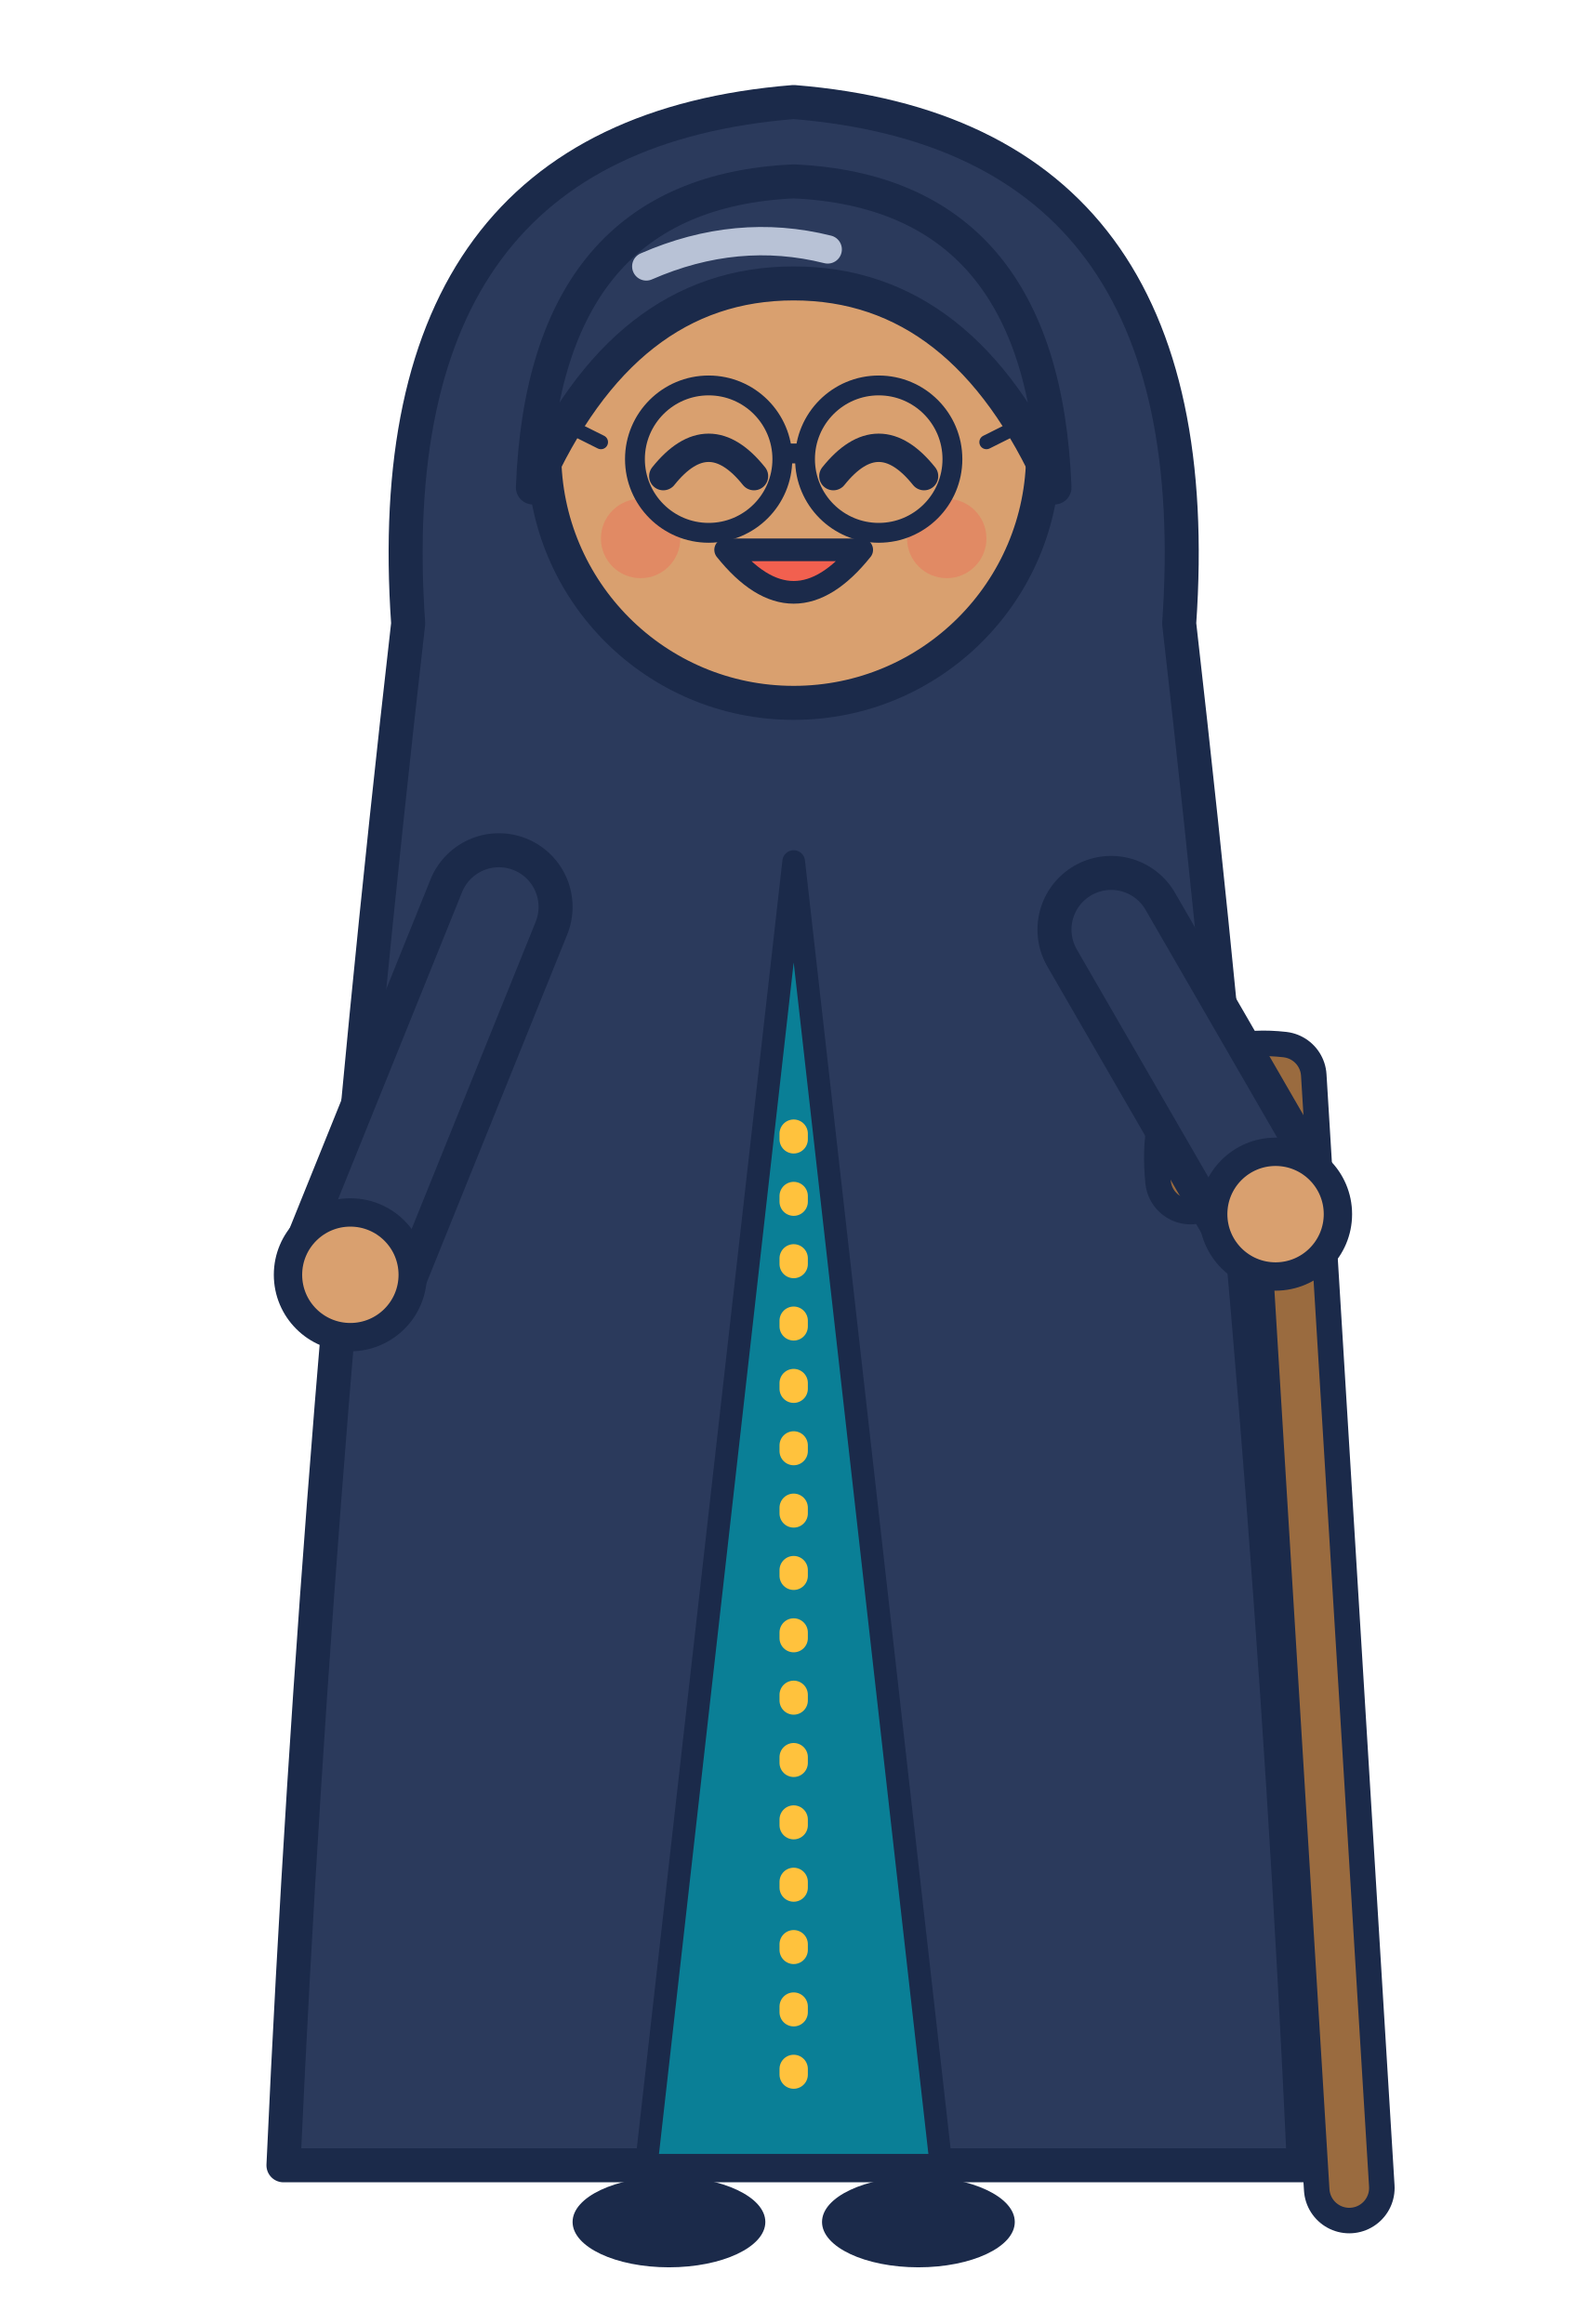
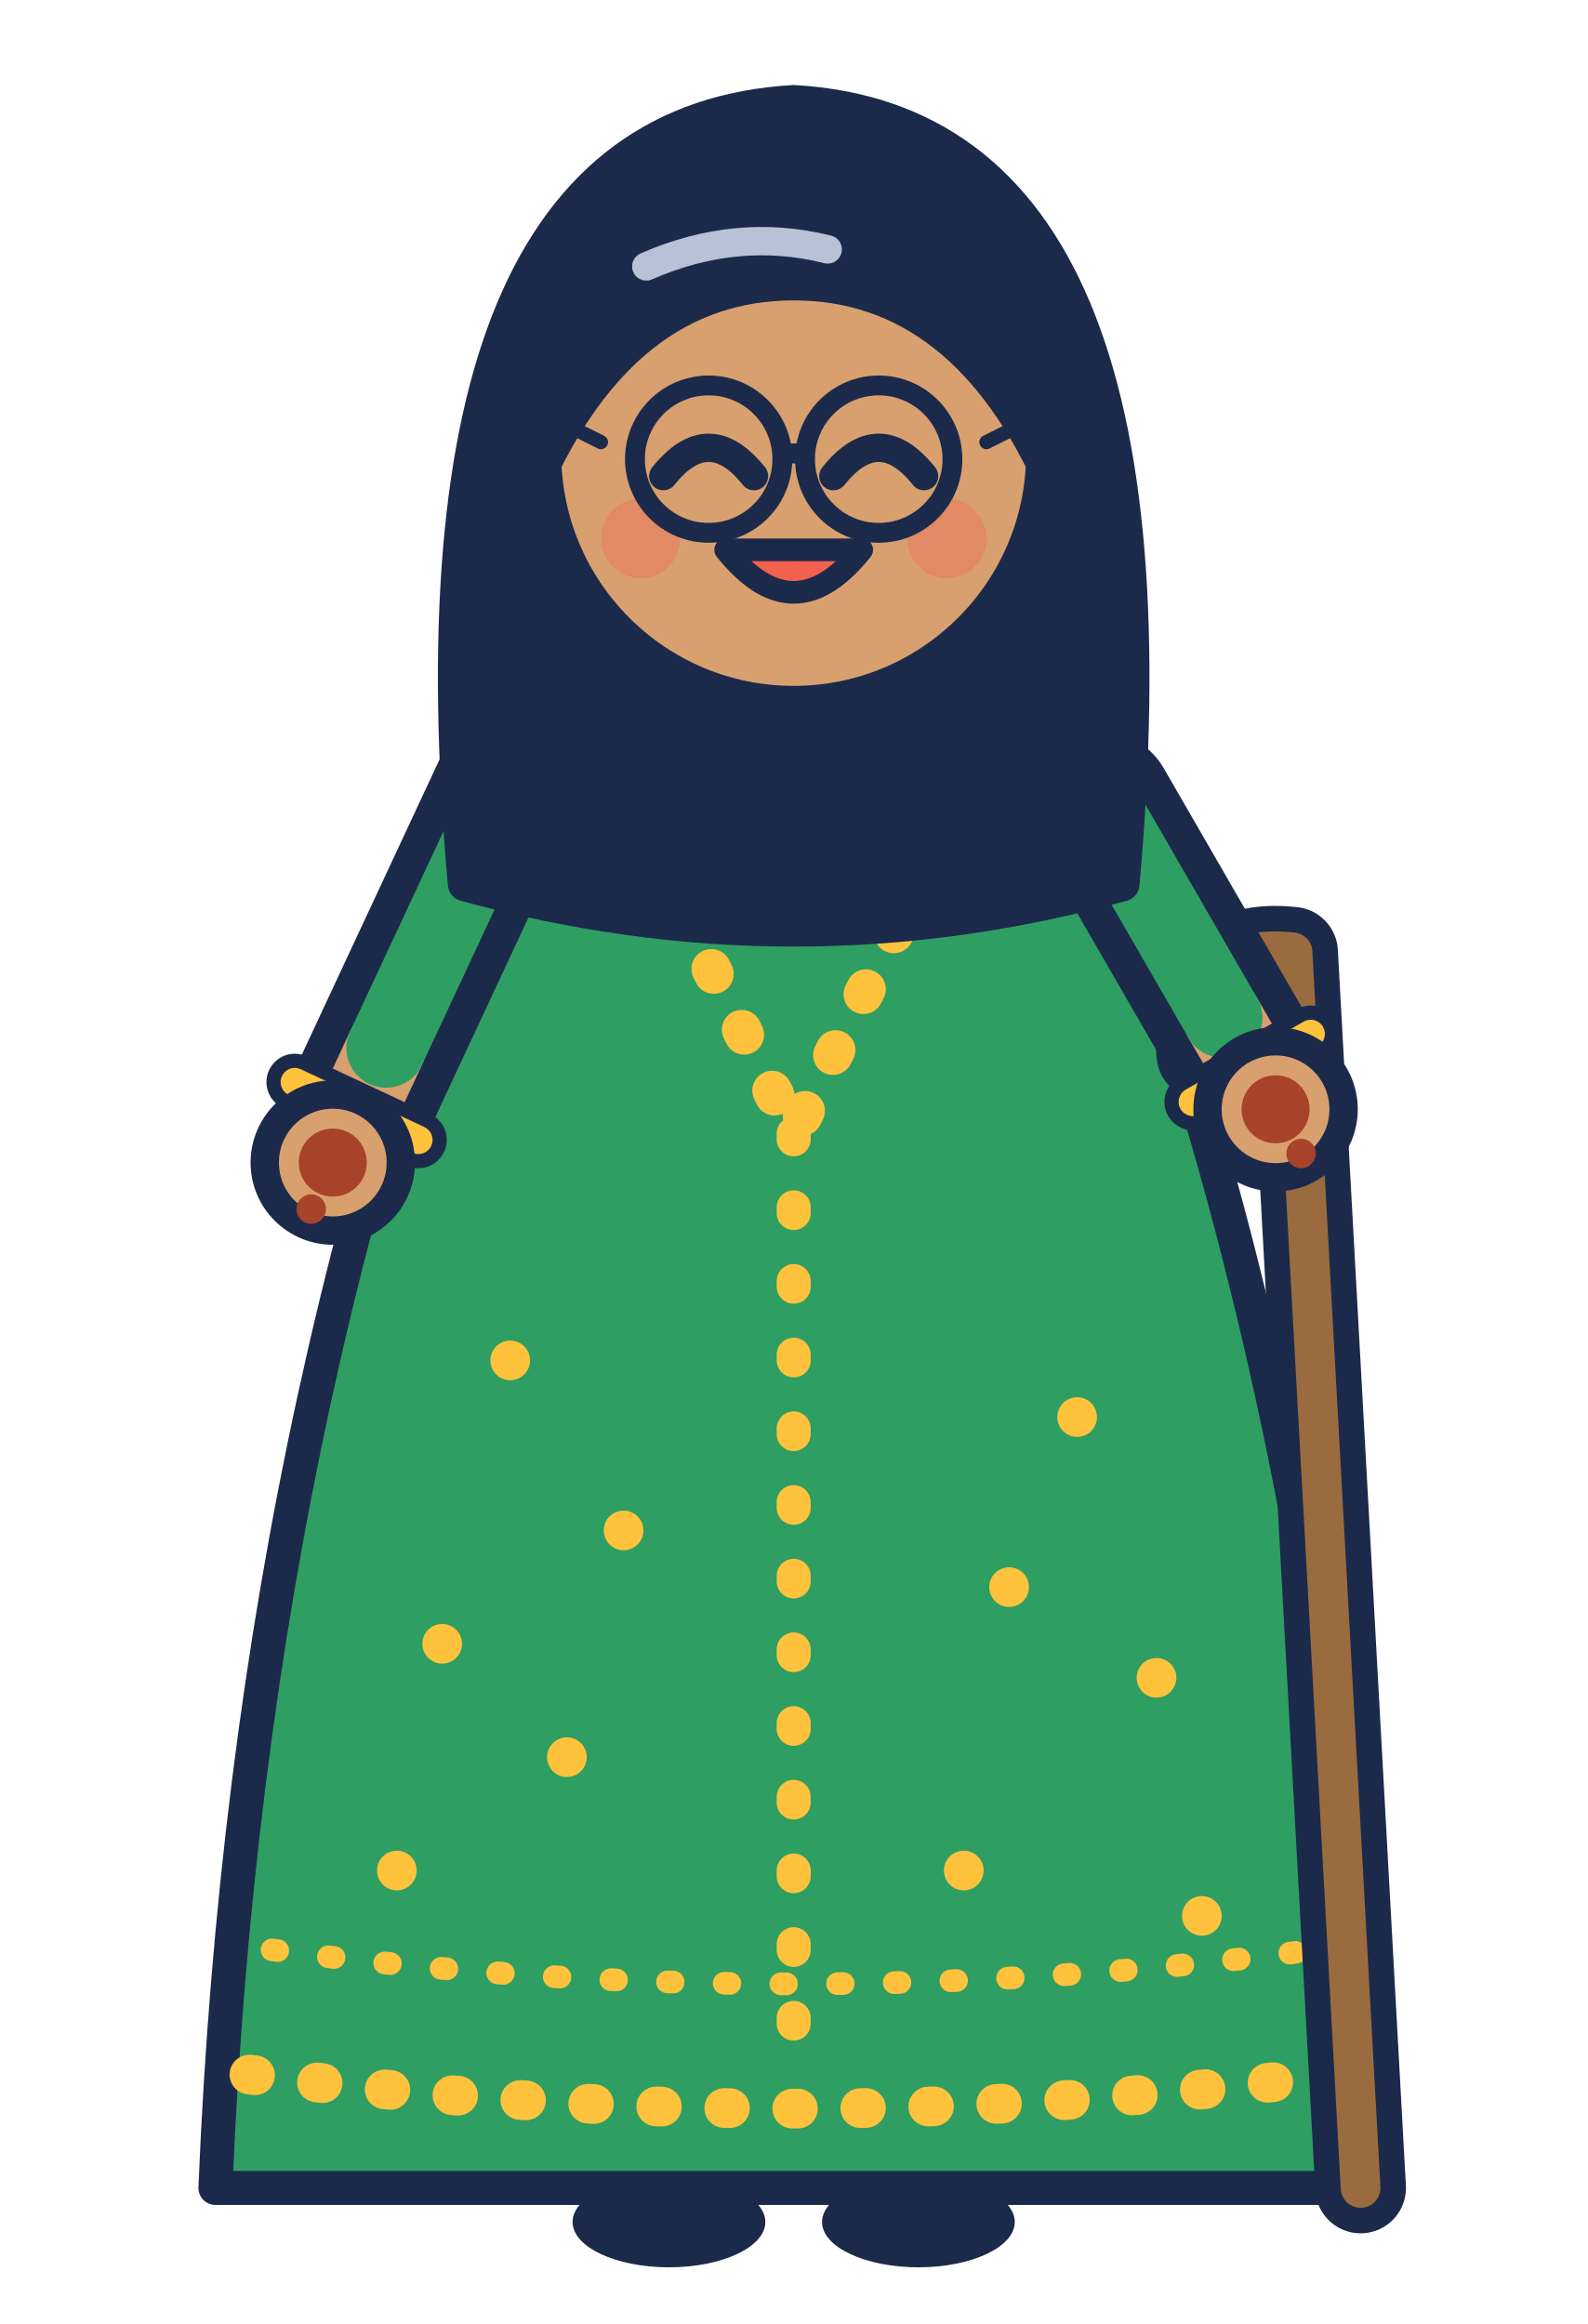
<svg xmlns="http://www.w3.org/2000/svg" viewBox="-140 -400 280 410">
  <g>
    <ellipse cx="-22" cy="-8" rx="17" ry="8" fill="#1B2A4A" />
    <ellipse cx="22" cy="-8" rx="17" ry="8" fill="#1B2A4A" />
-     <path d="M0 -382 Q-74 -376 -68 -290 Q-84 -150 -90 -18 L90 -18 Q84 -150 68 -290 Q74 -376 0 -382 Z" fill="#2B3A5C" stroke="#1B2A4A" stroke-width="6" stroke-linejoin="round" />
-     <path d="M0 -248 L-26 -18 L26 -18 Z" fill="#0A7F96" stroke="#1B2A4A" stroke-width="4" stroke-linejoin="round" />
-     <path d="M0 -200 L0 -30" stroke="#FFC23D" stroke-width="5" stroke-linecap="round" stroke-dasharray="1 10" />
-     <path d="M-52 -240 L-78.2 -175.1" stroke="#1B2A4A" stroke-width="26" stroke-linecap="round" />
-     <path d="M-52 -240 L-78.2 -175.1" stroke="#2B3A5C" stroke-width="14" stroke-linecap="round" />
-     <circle cx="-78.2" cy="-175.1" r="11" fill="#D9A06F" stroke="#1B2A4A" stroke-width="5" />
-     <path d="M70 -192 Q68 -212 86 -210 L98 -14" fill="none" stroke="#1B2A4A" stroke-width="16" stroke-linecap="round" stroke-linejoin="round" />
-     <path d="M70 -192 Q68 -212 86 -210 L98 -14" fill="none" stroke="#9A6B3F" stroke-width="7" stroke-linecap="round" stroke-linejoin="round" />
-     <path d="M56 -236 L85.0 -185.8" stroke="#1B2A4A" stroke-width="26" stroke-linecap="round" />
-     <path d="M56 -236 L85.0 -185.8" stroke="#2B3A5C" stroke-width="14" stroke-linecap="round" />
-     <circle cx="85.0" cy="-185.8" r="11" fill="#D9A06F" stroke="#1B2A4A" stroke-width="5" />
+     <path d="M-44 -280 Q-96 -160 -102 -14 L102 -14 Q96 -160 44 -280 Q0 -292 -44 -280 Z" fill="#2E9E62" stroke="#1B2A4A" stroke-width="6" stroke-linejoin="round" />
+     <path d="M-36 -272 L0 -200 L36 -272" fill="none" stroke="#FFC23D" stroke-width="7" stroke-linecap="round" stroke-dasharray="1 11" />
+     <path d="M0 -200 L0 -40" stroke="#FFC23D" stroke-width="6" stroke-linecap="round" stroke-dasharray="1 12" />
+     <path d="M-96 -34 Q0 -22 96 -34" fill="none" stroke="#FFC23D" stroke-width="7" stroke-linecap="round" stroke-dasharray="1 11" />
+     <path d="M-92 -56 Q0 -44 92 -56" fill="none" stroke="#FFC23D" stroke-width="4" stroke-linecap="round" stroke-dasharray="1 9" />
+     <g fill="#FFC23D">
+       <circle cx="-50" cy="-160" r="3.5" />
+       <circle cx="-62" cy="-110" r="3.5" />
+       <circle cx="-40" cy="-90" r="3.5" />
+       <circle cx="50" cy="-150" r="3.5" />
+       <circle cx="64" cy="-104" r="3.5" />
+       <circle cx="38" cy="-120" r="3.5" />
+       <circle cx="-30" cy="-130" r="3.5" />
+       <circle cx="30" cy="-70" r="3.5" />
+       <circle cx="-70" cy="-70" r="3.5" />
+       <circle cx="72" cy="-62" r="3.5" />
+     </g>
+     <path d="M72 -214 Q70 -234 88 -232 L100 -14" fill="none" stroke="#1B2A4A" stroke-width="16" stroke-linecap="round" stroke-linejoin="round" />
+     <path d="M72 -214 Q70 -234 88 -232 L100 -14" fill="none" stroke="#9A6B3F" stroke-width="7" stroke-linecap="round" stroke-linejoin="round" />
+     <path d="M-50 -262 L-81.3 -194.9" stroke="#1B2A4A" stroke-width="26" stroke-linecap="round" />
+     <path d="M-71.9 -215.1 L-81.3 -194.9" stroke="#D9A06F" stroke-width="14" stroke-linecap="round" />
+     <path d="M-50 -262 L-71.9 -215.1" stroke="#2E9E62" stroke-width="14" stroke-linecap="round" />
+     <path d="M-88.0 -209.1 L-66.2 -198.9" stroke="#1B2A4A" stroke-width="10" stroke-linecap="round" />
+     <path d="M-88.0 -209.1 L-66.2 -198.9" stroke="#FFC23D" stroke-width="5" stroke-linecap="round" />
+     <circle cx="-81.3" cy="-194.9" r="12" fill="#D9A06F" stroke="#1B2A4A" stroke-width="5" />
+     <circle cx="-81.3" cy="-194.9" r="6" fill="#A8432B" />
+     <circle cx="-85.1" cy="-186.7" r="2.6" fill="#A8432B" />
+     <path d="M54 -258 L85.0 -204.3" stroke="#1B2A4A" stroke-width="26" stroke-linecap="round" />
+     <path d="M75.7 -220.4 L85.0 -204.3" stroke="#D9A06F" stroke-width="14" stroke-linecap="round" />
+     <path d="M54 -258 L75.7 -220.4" stroke="#2E9E62" stroke-width="14" stroke-linecap="round" />
+     <path d="M70.4 -205.6 L91.2 -217.6" stroke="#1B2A4A" stroke-width="10" stroke-linecap="round" />
+     <path d="M70.4 -205.6 L91.2 -217.6" stroke="#FFC23D" stroke-width="5" stroke-linecap="round" />
+     <circle cx="85.0" cy="-204.3" r="12" fill="#D9A06F" stroke="#1B2A4A" stroke-width="5" />
+     <circle cx="85.0" cy="-204.3" r="6" fill="#A8432B" />
+     <circle cx="89.5" cy="-196.5" r="2.6" fill="#A8432B" />
+     <path d="M-58 -244 Q-70 -378 0 -382 Q70 -378 58 -244 Q0 -228 -58 -244 Z" fill="#1B2A4A" stroke="#1B2A4A" stroke-width="6" stroke-linejoin="round" />
    <circle cx="0" cy="-320" r="44" fill="#D9A06F" stroke="#1B2A4A" stroke-width="6" />
    <path d="M-23 -316 Q-15 -326 -7 -316" fill="none" stroke="#1B2A4A" stroke-width="5" stroke-linecap="round" />
    <path d="M7 -316 Q15 -326 23 -316" fill="none" stroke="#1B2A4A" stroke-width="5" stroke-linecap="round" />
    <path d="M-12 -303 Q0 -288 12 -303 Z" fill="#F2604F" stroke="#1B2A4A" stroke-width="4" stroke-linejoin="round" />
    <circle cx="-27" cy="-305" r="7" fill="#F2604F" opacity=".35" />
    <circle cx="27" cy="-305" r="7" fill="#F2604F" opacity=".35" />
    <circle cx="-15" cy="-319" r="13" fill="none" stroke="#1B2A4A" stroke-width="3.5" />
    <circle cx="15" cy="-319" r="13" fill="none" stroke="#1B2A4A" stroke-width="3.5" />
    <path d="M-2 -320 L2 -320" stroke="#1B2A4A" stroke-width="3.5" />
    <path d="M-34 -322 l-6 -3 M34 -322 l6 -3" stroke="#1B2A4A" stroke-width="2.5" stroke-linecap="round" />
-     <path d="M-46 -314 Q-44 -366 0 -368 Q44 -366 46 -314 Q30 -350 0 -350 Q-30 -350 -46 -314 Z" fill="#2B3A5C" stroke="#1B2A4A" stroke-width="6" stroke-linejoin="round" />
+     <path d="M-46 -314 Q-44 -366 0 -368 Q44 -366 46 -314 Q30 -350 0 -350 Q-30 -350 -46 -314 Z" fill="#1B2A4A" stroke="#1B2A4A" stroke-width="6" stroke-linejoin="round" />
    <path d="M-26 -353 Q-10 -360 6 -356" stroke="#B8C2D6" stroke-width="5" fill="none" stroke-linecap="round" />
  </g>
</svg>
